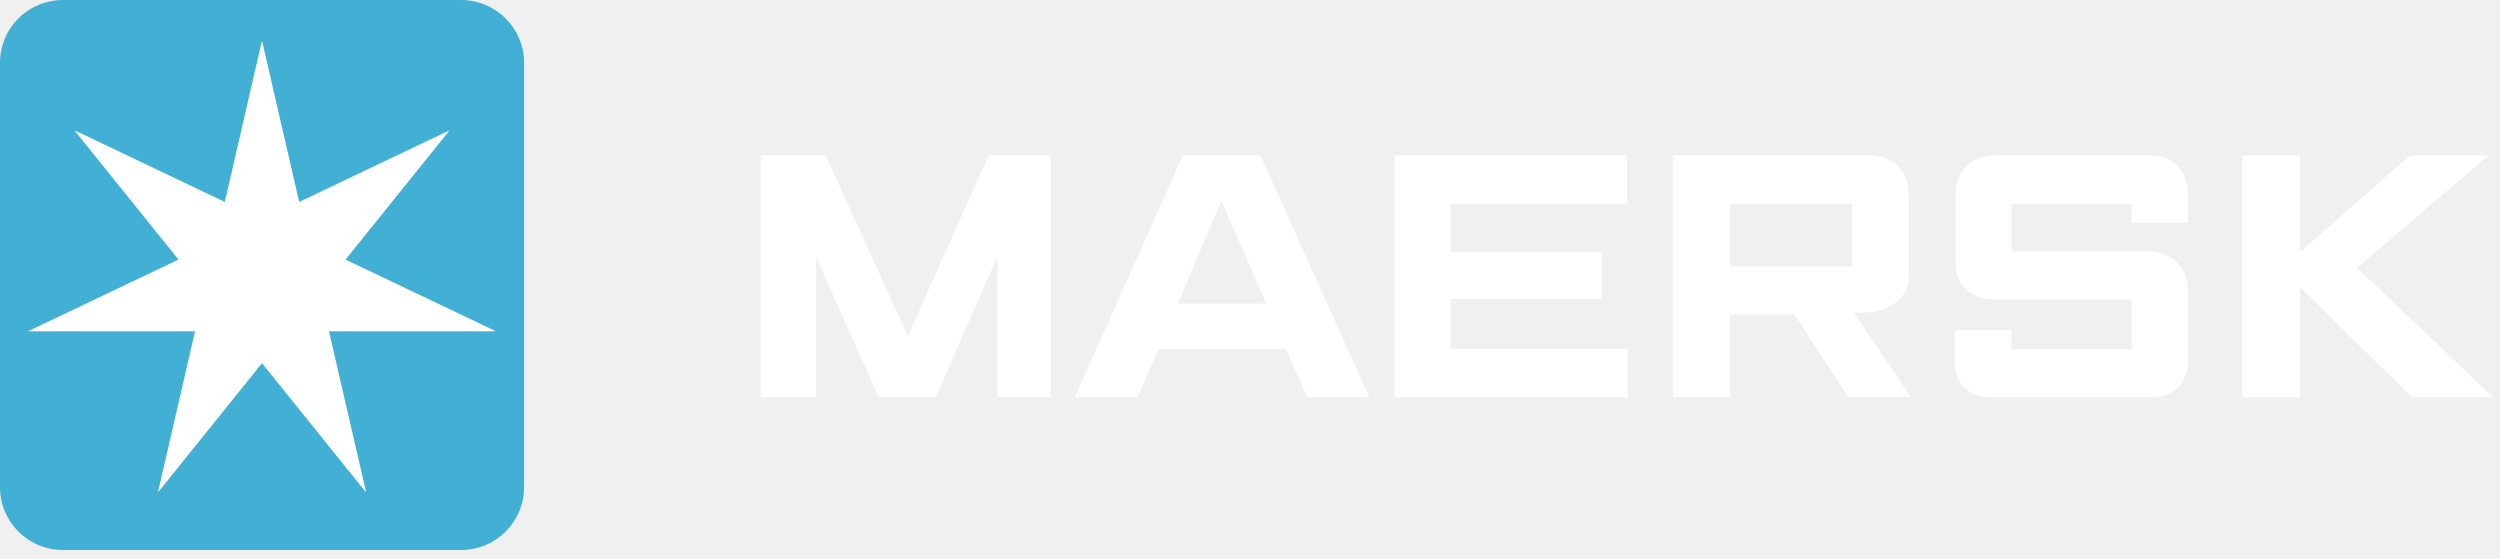
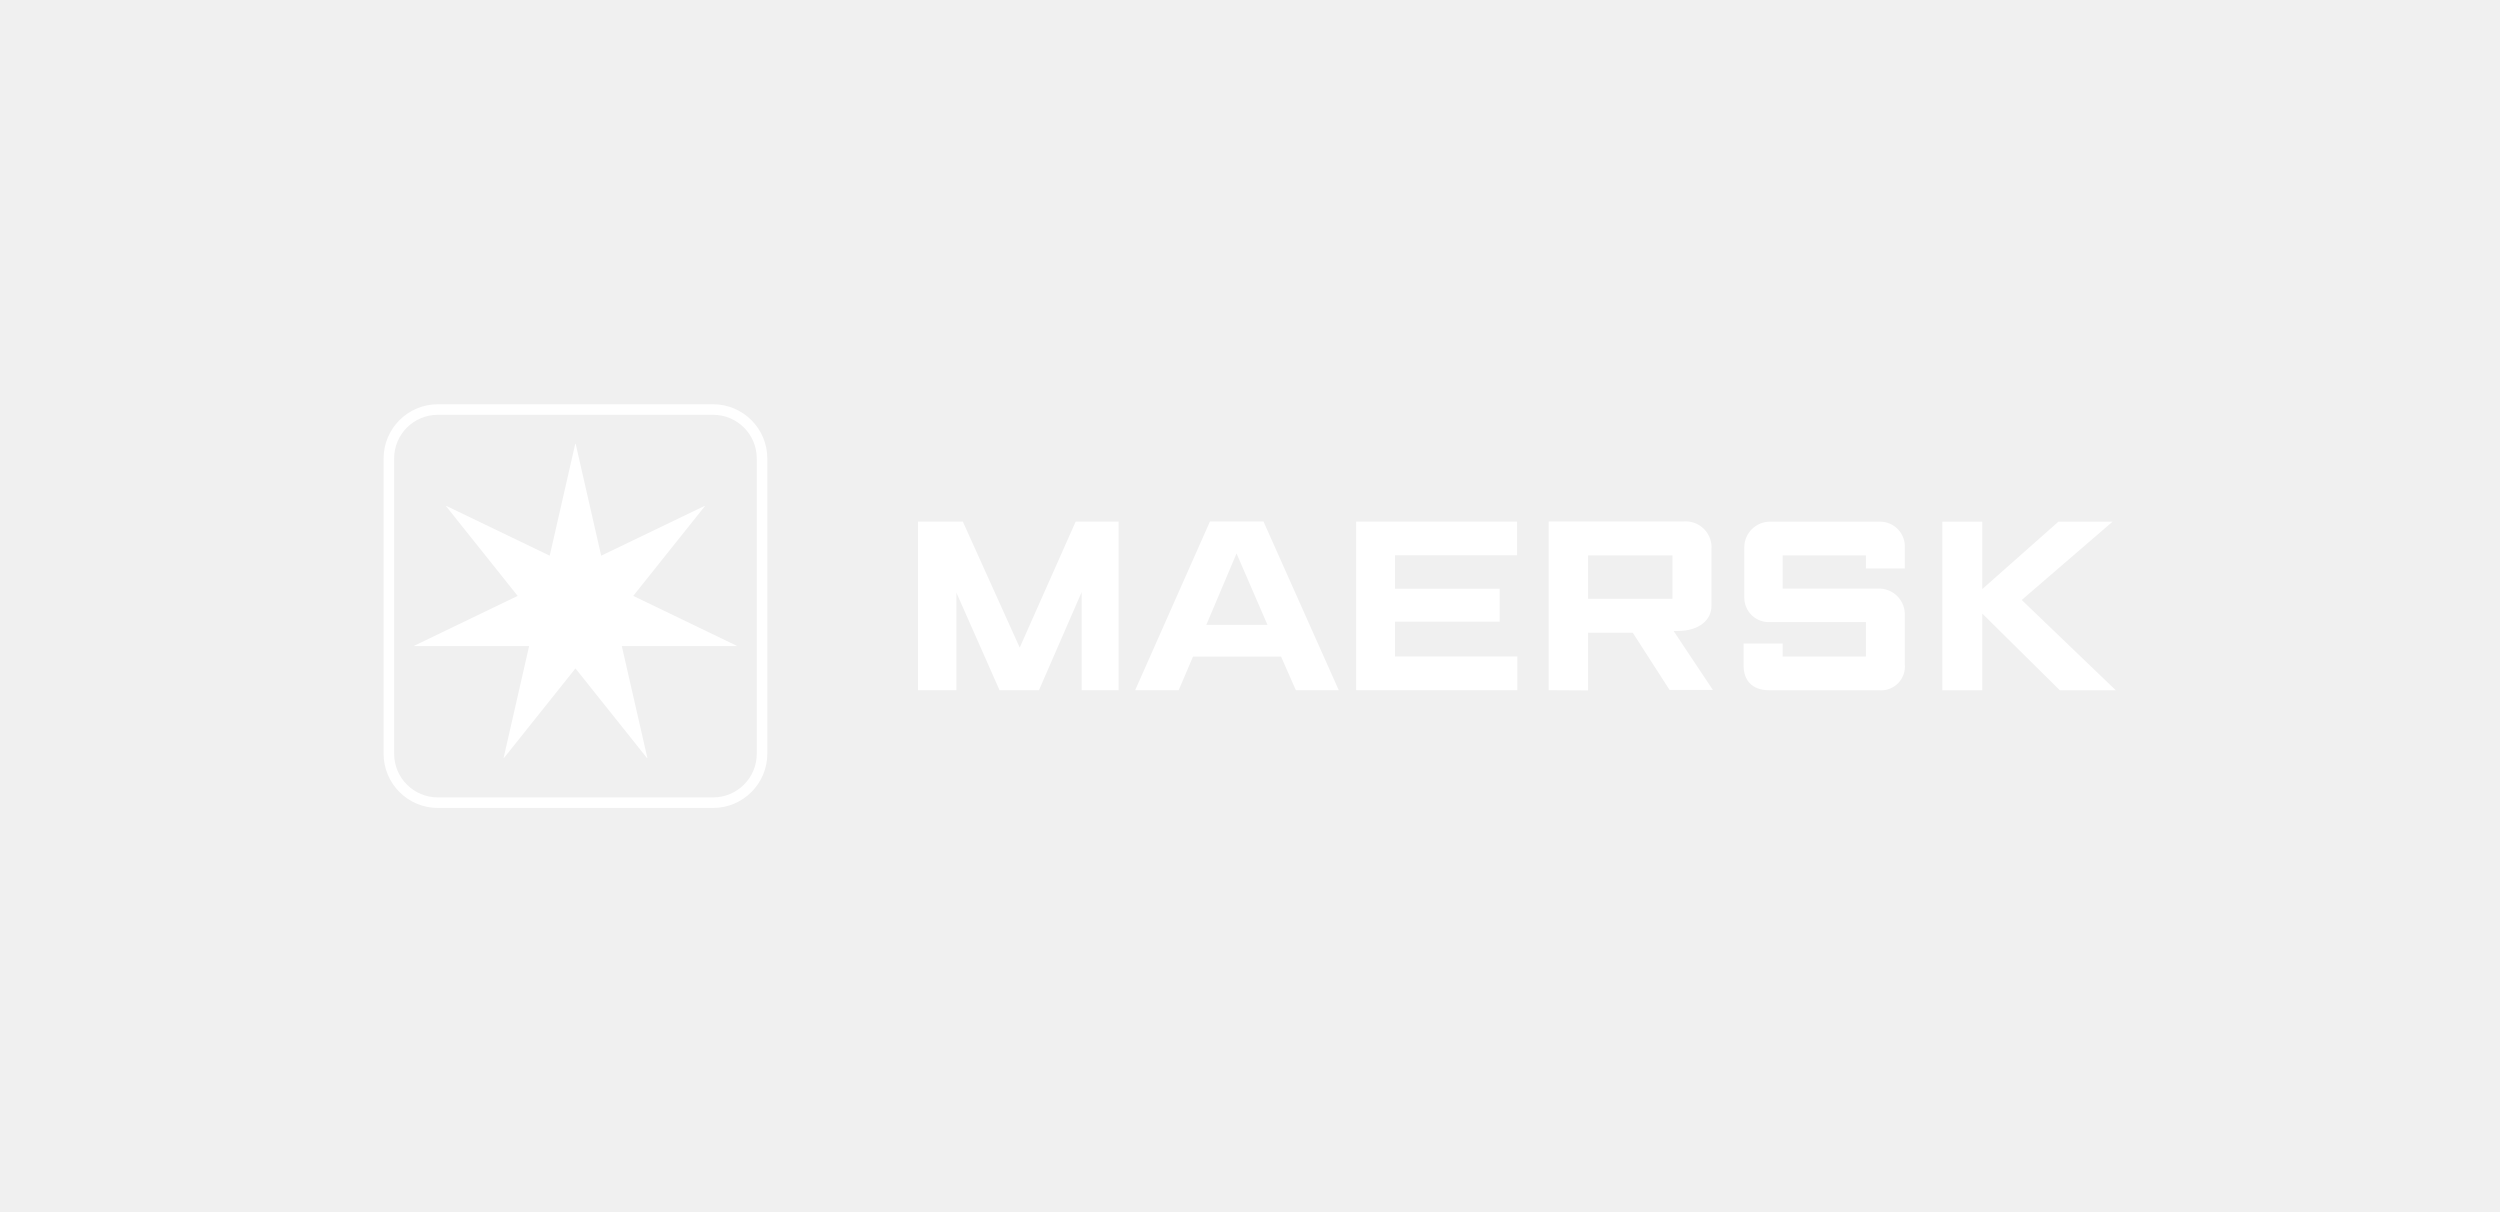
- <svg xmlns="http://www.w3.org/2000/svg" class="ign-logo" viewBox="0 0 170 38" version="1.1">
-   <g id="Large---1280px-(Max-Width)" stroke="none" stroke-width="1" fill="none" fill-rule="evenodd">
-     <g id="IGN---Transparent" transform="translate(-104, -21)">
-       <g id="IGN">
-         <g id="Logo" transform="translate(104, 21)">
-           <g id="Text" transform="translate(51.50246, 9.973333)" fill="#FFFFFF">
-             <polyline class="ign-logo__fill" id="Fill-4" points="0.226 17.038 0.226 0.584 4.637 0.584 10.227 12.88 15.734 0.584 19.96 0.584 19.96 17.038 16.322 17.038 16.322 7.466 12.125 17.038 8.247 17.038 3.996 7.518 3.996 17.038 0.226 17.038">
-                         </polyline>
-             <path class="ign-logo__fill" d="M34.6,10.667 L31.556,3.693 L28.582,10.667 L34.6,10.667 Z M25.861,17.038 L21.583,17.038 L28.937,0.584 L34.203,0.584 L41.61,17.038 L37.387,17.038 L35.929,13.76 L27.274,13.76 L25.861,17.038 L25.861,17.038 Z" id="Fill-5" />
-             <polyline class="ign-logo__fill" id="Fill-6" points="43.316 17.038 43.316 0.584 59.145 0.584 59.145 3.874 47.139 3.874 47.139 7.142 57.432 7.142 57.432 10.353 47.139 10.353 47.139 13.747 59.174 13.747 59.174 17.038 43.316 17.038">
-                         </polyline>
-             <path class="ign-logo__fill" d="M66.13,8.139 L74.447,8.139 L74.447,3.874 L66.13,3.874 L66.13,8.139 Z M62.253,17.038 L62.253,0.584 L75.498,0.584 C77.268,0.584 78.295,1.601 78.295,3.344 L78.295,8.871 C78.295,10.143 77.161,11.293 74.961,11.293 C74.837,11.299 74.709,11.293 74.579,11.293 L78.434,17.038 L74.179,17.038 L70.523,11.412 L66.13,11.412 L66.13,17.038 L62.253,17.038 L62.253,17.038 Z" id="Fill-7" />
-             <path class="ign-logo__fill" d="M85.27,17.047 L83.958,17.047 C82.244,17.047 81.419,16.065 81.419,14.634 L81.419,12.485 L85.27,12.485 L85.27,13.757 L93.452,13.757 L93.452,10.389 C93.452,10.389 85.565,10.389 84.067,10.389 C82.569,10.389 81.489,9.39 81.489,8.002 L81.489,3.117 C81.489,1.639 82.664,0.595 84.093,0.595 C85.522,0.595 94.822,0.595 94.822,0.595 C96.272,0.595 97.275,1.669 97.275,3.222 C97.275,4.773 97.275,5.185 97.275,5.185 L93.452,5.185 L93.452,3.885 L85.27,3.885 L85.27,7.125 L94.628,7.125 C96.01,7.125 97.275,8.032 97.275,9.779 L97.275,14.475 C97.275,16.074 96.381,17.047 94.709,17.047 C93.037,17.047 85.27,17.047 85.27,17.047" id="Fill-8" />
-             <polyline class="ign-logo__fill" id="Fill-9" points="100.97 17.047 100.97 0.593 104.901 0.593 104.901 7.174 112.387 0.593 117.709 0.593 108.778 8.236 118.03 17.047 112.521 17.047 104.901 9.563 104.901 17.047 100.97 17.047">
-                         </polyline>
-           </g>
-           <g id="Star" fill-rule="nonzero">
-             <path d="M4.285,0 L31.347,0 C33.717,0 35.638,1.911 35.638,4.268 L35.638,33.132 C35.638,35.489 33.717,37.4 31.347,37.4 L4.285,37.4 C1.918,37.4 0,35.492 0,33.139 L0,4.275 C-0.004,3.142 0.446,2.055 1.25,1.253 C2.054,0.451 3.146,0 4.285,0 Z" id="Shape" fill="#42B0D5" />
-             <polygon id="Shape" fill="#FFFFFF" points="23.496 17.651 30.531 8.914 30.511 8.887 20.345 13.731 17.836 2.846 17.795 2.846 15.286 13.731 5.121 8.887 5.1 8.914 12.135 17.651 1.97 22.495 1.983 22.529 13.262 22.529 10.753 33.421 10.781 33.434 17.816 24.698 24.851 33.434 24.885 33.414 22.37 22.529 33.655 22.529 33.662 22.495">
-                         </polygon>
-           </g>
-         </g>
-       </g>
-     </g>
-   </g>
+ <svg xmlns="http://www.w3.org/2000/svg" viewBox="0 0 355.59 172.35">
+   <defs>
+     <style>.a{fill:none;}.b{fill:#fff;}</style>
+   </defs>
+   <rect class="a" width="355.59" height="172.35" />
+   <polygon class="b" points="130.57 98.17 130.57 74.19 136.95 74.19 145.04 92.11 153 74.19 159.11 74.19 159.11 98.17 153.85 98.17 153.85 84.22 147.78 98.17 142.17 98.17 136.03 84.29 136.03 98.17 130.57 98.17" />
+   <path class="b" d="M167.65,98.17h-6.19l10.64-24h7.61l10.71,24h-6.1l-2.11-4.78H169.69Zm12.63-9.29-4.4-10.16-4.3,10.16Z" />
+   <polygon class="b" points="192.89 98.17 192.89 74.19 215.78 74.19 215.78 78.98 198.42 78.98 198.42 83.74 213.31 83.74 213.31 88.42 198.42 88.42 198.42 93.37 215.82 93.37 215.82 98.17 192.89 98.17" />
+   <path class="b" d="M220.28,98.17v-24h19.15a3.69,3.69,0,0,1,4,4v8.05c0,1.86-1.64,3.53-4.82,3.53h-.56l5.58,8.38h-6.16L232.24,90h-6.36v8.2Zm5.6-13h12V79h-12V85.2Z" />
+   <path class="b" d="M253.56,98.18h-1.89c-2.48,0-3.67-1.43-3.67-3.52V91.53h5.56v1.85H265.4v-4.9H251.82A3.48,3.48,0,0,1,248.1,85V77.88a3.66,3.66,0,0,1,3.76-3.68h15.52A3.53,3.53,0,0,1,270.93,78v2.86H265.4V79H253.56v4.72H267.1a3.67,3.67,0,0,1,3.83,3.87v6.84a3.4,3.4,0,0,1-3.71,3.75Z" />
+   <polygon class="b" points="276.27 98.18 276.27 74.2 281.95 74.2 281.95 83.79 292.78 74.2 300.48 74.2 287.56 85.34 300.94 98.18 292.98 98.18 281.95 87.27 281.95 98.18 276.27 98.18" />
+   <path class="b" d="M101.43,59a6.21,6.21,0,0,1,6.21,6.21v42a6.21,6.21,0,0,1-6.21,6.21H62.27a6.21,6.21,0,0,1-6.21-6.21v-42A6.21,6.21,0,0,1,62.27,59h39.16m0-1.5H62.27a7.72,7.72,0,0,0-7.71,7.71v42a7.72,7.72,0,0,0,7.71,7.71h39.16a7.72,7.72,0,0,0,7.71-7.71v-42a7.72,7.72,0,0,0-7.71-7.71Z" />
+   <polygon class="b" points="90.07 84.76 100.25 72 100.22 71.96 85.51 79.04 81.88 63.13 81.82 63.13 78.19 79.04 63.48 71.96 63.45 72 73.63 84.76 58.92 91.85 58.93 91.89 75.26 91.89 71.63 107.81 71.67 107.83 81.85 95.07 92.03 107.83 92.08 107.81 88.44 91.89 104.77 91.89 104.78 91.85 90.07 84.76" />
</svg>
